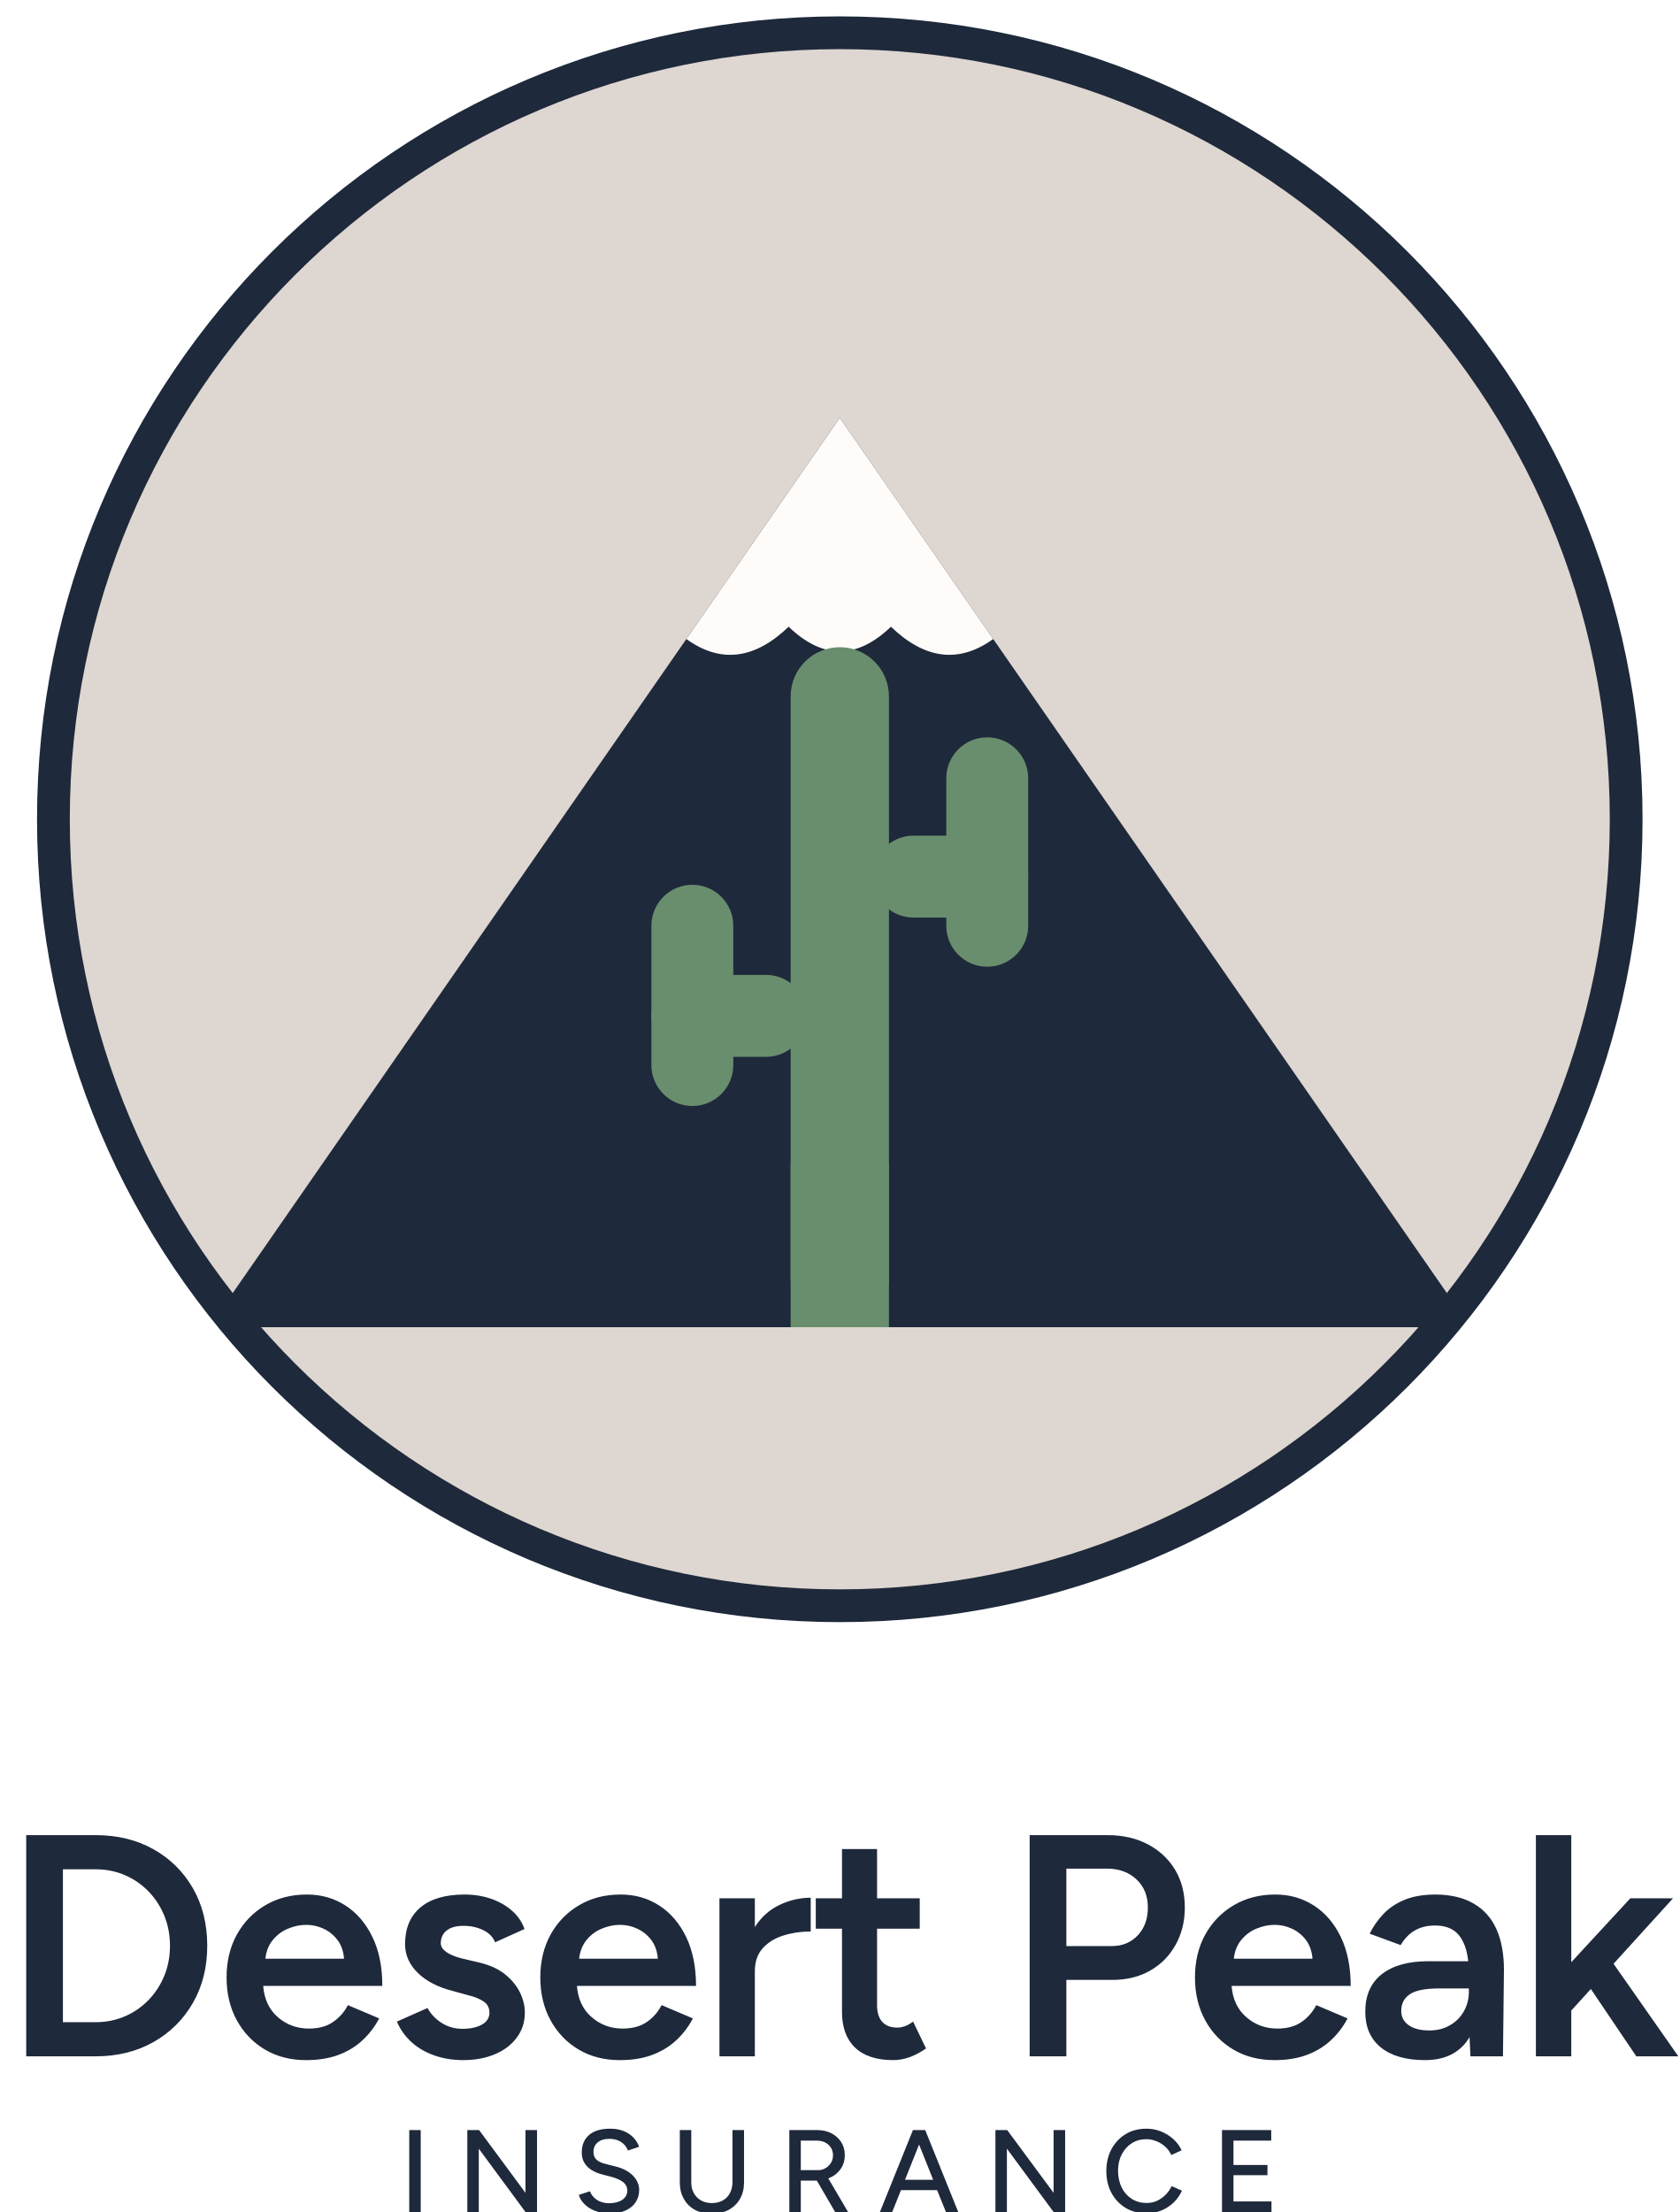
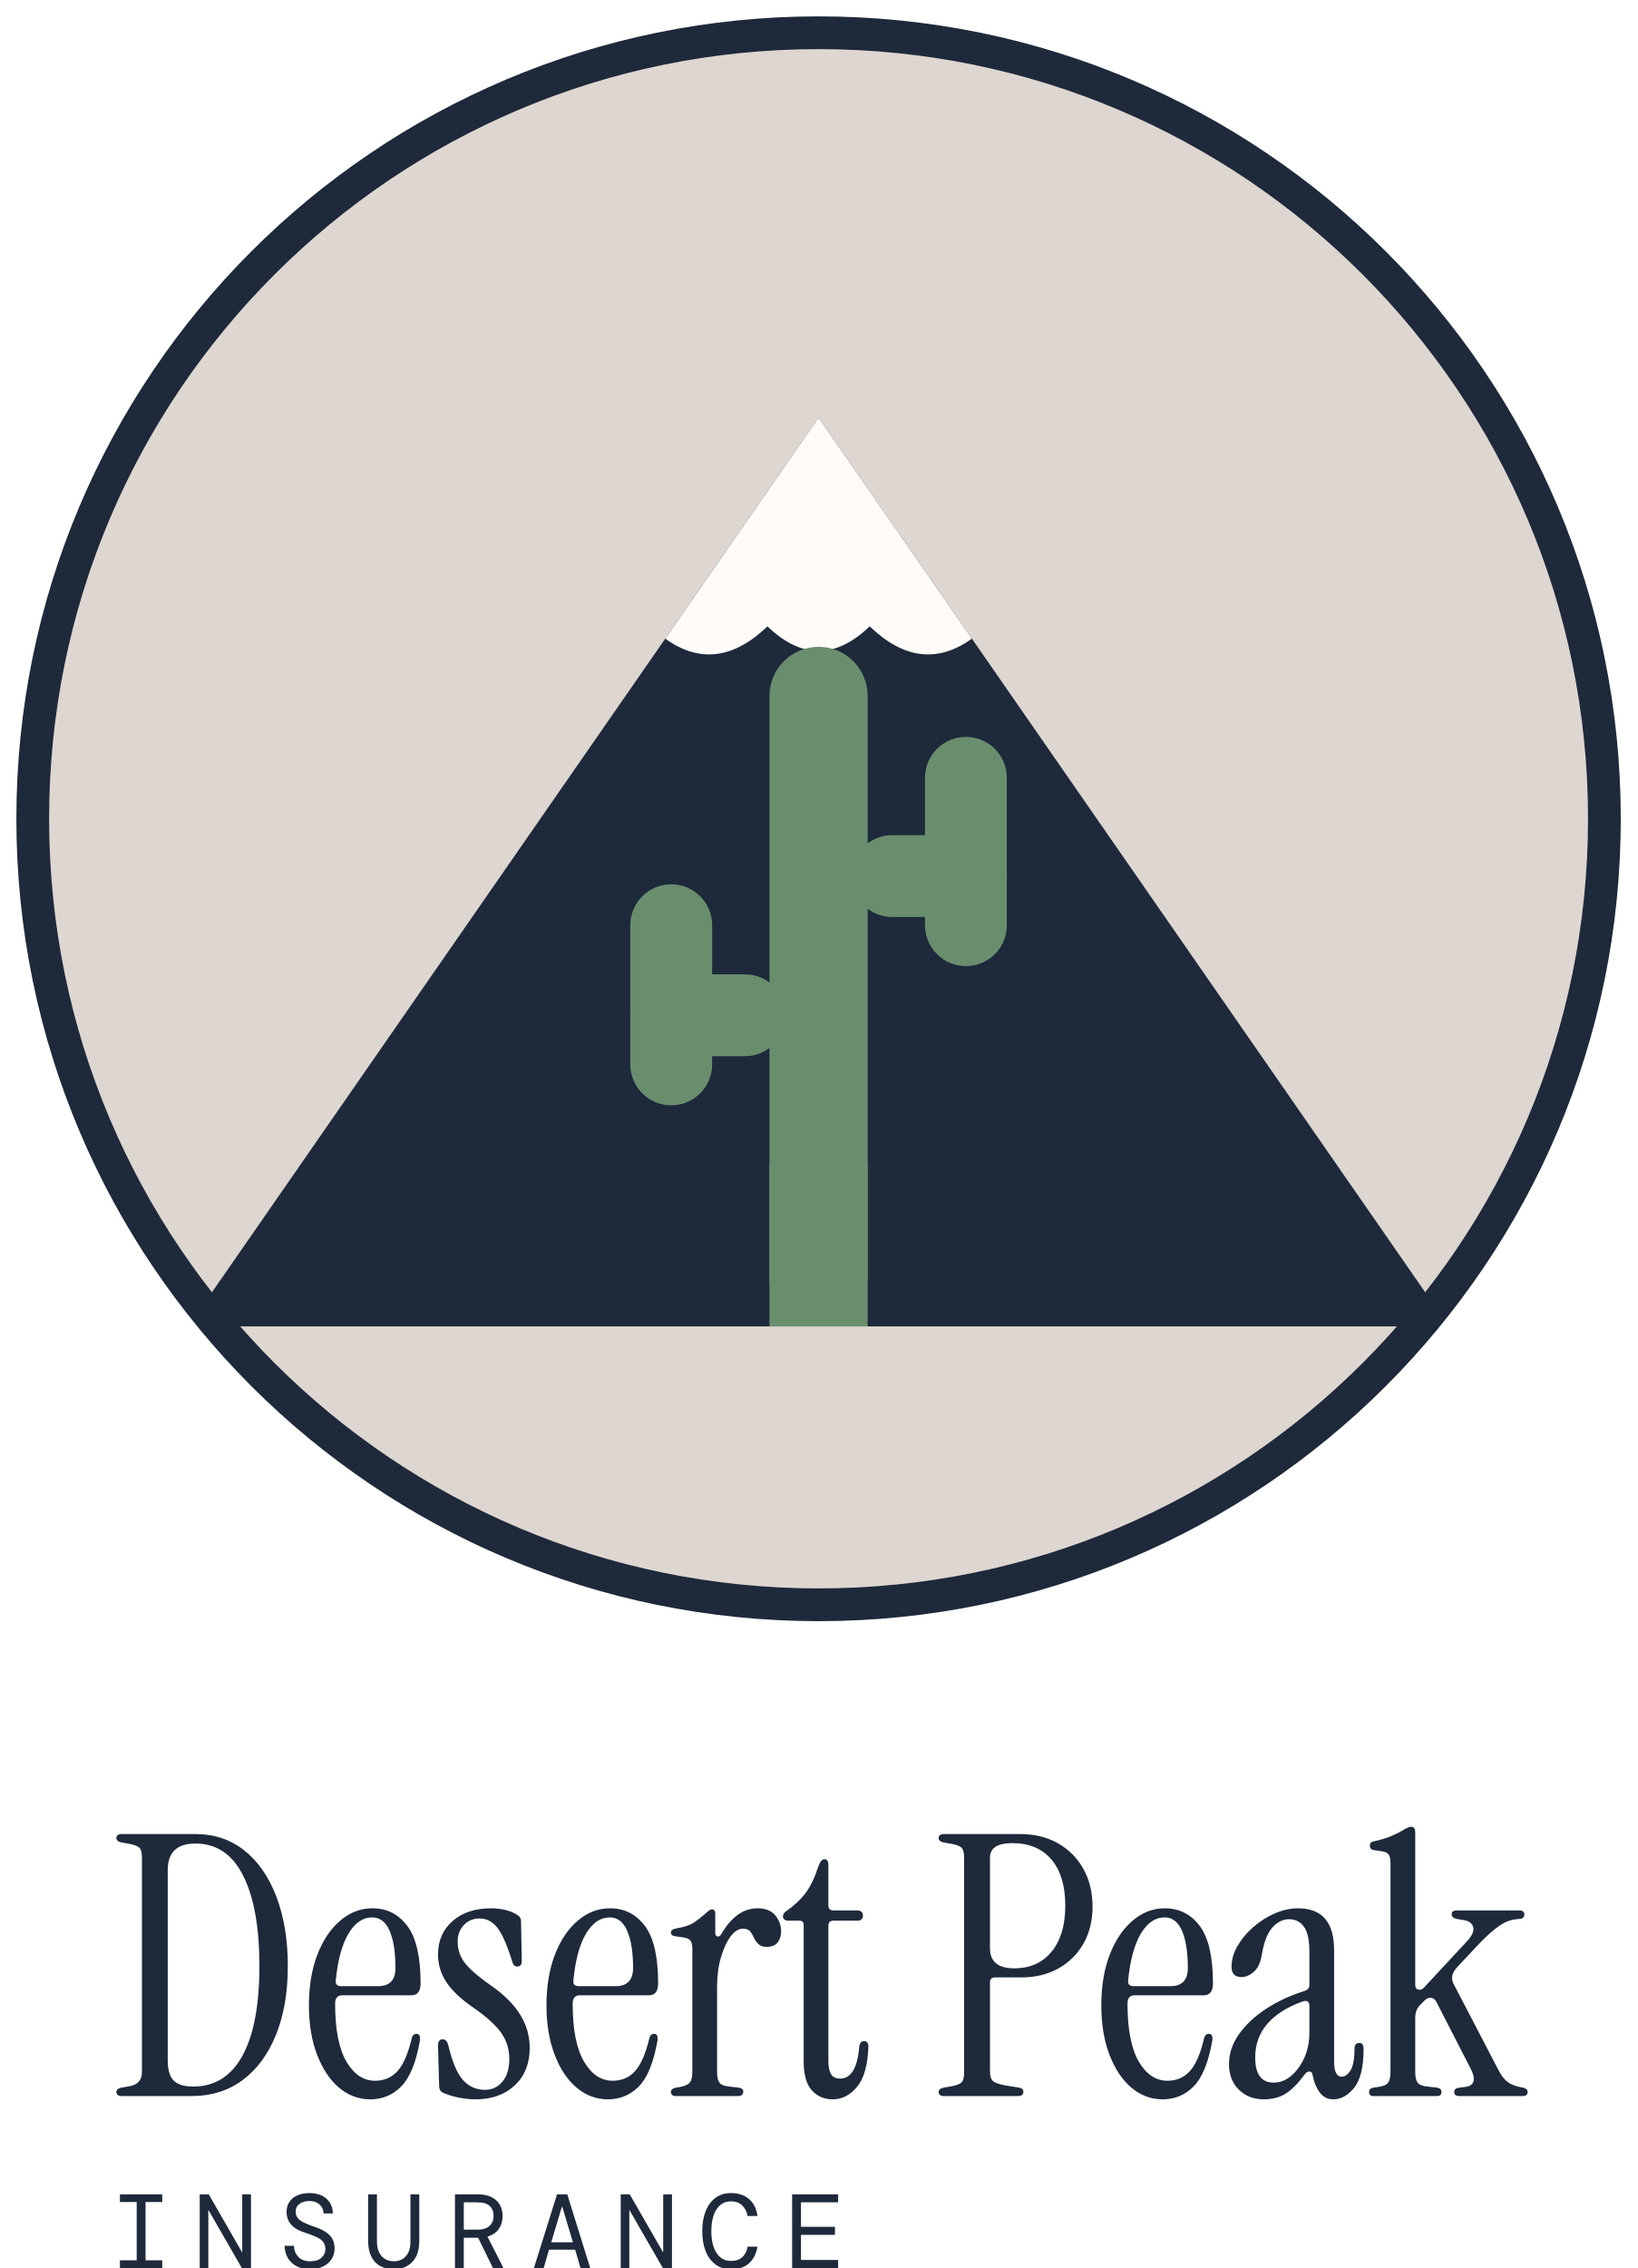
- <svg xmlns="http://www.w3.org/2000/svg" aria-labelledby="t" viewBox="0 0 205.05 270">
-   <g transform="translate(2.52)scale(.5)">
+ <svg xmlns="http://www.w3.org/2000/svg" aria-labelledby="t" viewBox="0 0 200 277">
+   <g transform="scale(.5)">
    <circle cx="200" cy="200" r="192" fill="#ded6d0" />
    <clipPath id="dpc">
      <circle cx="200" cy="200" r="192" />
    </clipPath>
    <g clip-path="url(#dpc)">
      <path fill="#1e293b" d="m200 102 154 222H46z" />
      <path fill="#fefbf9" d="m200 102 37.46 54q-12.49 9-24.97-3-12.49 12-24.98 0-12.48 12-24.97 3Z" />
      <g fill="#698e6e">
        <rect width="24" height="166" x="188" y="158" rx="12" />
        <path d="M188 284h24v40h-24z" />
        <rect width="20" height="56" x="226" y="180" rx="10" />
        <rect width="38" height="20" x="208" y="204" rx="10" />
        <rect width="20" height="54" x="154" y="216" rx="10" />
        <rect width="38" height="20" x="154" y="238" rx="10" />
      </g>
    </g>
    <circle cx="200" cy="200" r="192" fill="none" stroke="#1e293b" stroke-width="8" />
  </g>
-   <path fill="#1e293b" d="M3.2 251v-27h8.49q3.97 0 7.04 1.72 3.06 1.71 4.82 4.76 1.75 3.05 1.75 7.02 0 3.93-1.75 6.98-1.76 3.05-4.82 4.78T11.69 251Zm4.48-4.17h4.01q1.89 0 3.55-.71 1.65-.71 2.89-1.99 1.23-1.27 1.93-2.97.69-1.69.69-3.66t-.69-3.66-1.93-2.97-2.89-1.99-3.55-.71H7.68Zm29.66 4.63q-2.82 0-5-1.29t-3.43-3.57-1.25-5.24 1.27-5.25q1.27-2.27 3.49-3.57t5.07-1.29q2.59 0 4.67 1.33t3.3 3.84 1.21 5.98H32.13q.19 2.43 1.79 3.82t3.8 1.39q1.78 0 2.93-.8 1.16-.79 1.82-2.06l3.82 1.62q-.81 1.54-2.07 2.7t-2.97 1.78-3.91.61m-4.94-12.38H42q-.11-1.39-.81-2.29-.69-.91-1.69-1.37-1.01-.47-2.12-.47-1.08 0-2.18.45-1.1.44-1.87 1.37-.78.92-.93 2.31m24.15 12.38q-1.93 0-3.55-.58-1.62-.57-2.78-1.63-1.16-1.07-1.77-2.49l3.74-1.66q.58 1.08 1.71 1.81 1.14.73 2.53.73 1.5 0 2.41-.52t.91-1.44q0-.89-.7-1.37-.69-.48-1.96-.79l-1.82-.5q-2.74-.7-4.28-2.22t-1.54-3.49q0-2.9 1.87-4.48t5.38-1.58q1.77 0 3.26.52t2.56 1.47 1.51 2.22l-3.59 1.62q-.38-.97-1.46-1.49t-2.4-.52-2.04.56-.73 1.56q0 .58.65 1.06.66.48 1.89.79l2.28.54q1.89.47 3.08 1.45t1.78 2.2q.58 1.21.58 2.45 0 1.73-.99 3.04-.98 1.32-2.68 2.03-1.69.71-3.85.71m19.09 0q-2.82 0-5-1.29t-3.43-3.57-1.25-5.24 1.27-5.25q1.27-2.27 3.49-3.57t5.07-1.29q2.59 0 4.67 1.33t3.3 3.84q1.21 2.51 1.21 5.98H70.43q.19 2.43 1.8 3.82 1.6 1.39 3.79 1.39 1.78 0 2.94-.8 1.15-.79 1.81-2.06l3.82 1.62q-.81 1.54-2.07 2.7t-2.97 1.78-3.91.61m-4.94-12.38h9.61q-.12-1.39-.81-2.29t-1.7-1.37q-1-.47-2.12-.47-1.08 0-2.18.45-1.1.44-1.87 1.37-.77.92-.93 2.31M87.83 251v-19.29h4.32v3.51q1.15-1.81 3.01-2.7 1.85-.88 3.81-.88v4.12q-1.77 0-3.33.49-1.56.48-2.53 1.56t-.96 2.85V251Zm21.21.46q-3.05 0-4.65-1.52t-1.6-4.38v-10.14h-3.2v-3.71h3.2v-6.01h4.28v6.01h5.21v3.71h-5.21v9.33q0 1.35.64 2.05t1.87.69q.39 0 .85-.15.46-.16 1.04-.58l1.58 3.28q-1 .69-2 1.06-1.01.36-2.01.36m16.66-.46v-27h9.53q2.78 0 4.9 1.12t3.32 3.1q1.19 1.99 1.19 4.61 0 2.55-1.12 4.55-1.11 2.01-3.1 3.15t-4.61 1.14h-5.63V251Zm4.48-13.46h5.55q1.93 0 3.17-1.31 1.23-1.31 1.23-3.4 0-2.12-1.39-3.43t-3.59-1.31h-4.97Zm25.38 13.92q-2.82 0-5-1.29t-3.43-3.57-1.25-5.24 1.27-5.25q1.27-2.27 3.49-3.57t5.07-1.29q2.59 0 4.67 1.33t3.3 3.84q1.21 2.51 1.21 5.98h-14.54q.19 2.43 1.8 3.82 1.6 1.39 3.79 1.39 1.78 0 2.94-.8 1.15-.79 1.81-2.06l3.82 1.62q-.81 1.54-2.07 2.7t-2.97 1.78-3.91.61m-4.94-12.38h9.61q-.12-1.39-.81-2.29t-1.7-1.37-2.12-.47q-1.08 0-2.18.45-1.1.44-1.87 1.37-.77.92-.93 2.31m23.34 12.38q-3.47 0-5.38-1.54t-1.91-4.36q0-3.01 2.02-4.59t5.65-1.58h4.9q-.23-2.12-1.19-3.24-.97-1.12-2.86-1.12-1.39 0-2.43.58t-1.77 1.81l-3.78-1.39q.61-1.27 1.64-2.37t2.58-1.75 3.76-.66q2.82 0 4.71 1.1t2.79 3.14q.91 2.05.91 4.94l-.12 10.57h-3.97l-.11-2.35q-.78 1.35-2.14 2.08-1.37.73-3.3.73m.54-3.62q1.42 0 2.52-.64t1.7-1.72.6-2.39v-.38h-3.59q-2.58 0-3.62.71-1.05.71-1.05 2.03 0 1.11.91 1.75t2.53.64m13 3.16v-27h4.32v15.51l7.21-7.8h5.21l-7.26 7.99 7.91 11.3h-5.13l-5.55-8.22-2.39 2.63V251ZM49.96 270v-10h1.4v10Zm7.09 0v-10h1.44l5.66 7.66V260h1.41v10h-1.41l-5.7-7.73V270Zm17.43.17q-.8 0-1.45-.18-.65-.19-1.13-.51t-.8-.72q-.31-.4-.44-.85l1.36-.44q.21.59.81 1.02.6.42 1.47.44 1.06 0 1.67-.42t.61-1.12q0-.65-.53-1.05t-1.4-.63l-1.16-.3q-.69-.18-1.25-.52t-.89-.88q-.33-.52-.33-1.27 0-1.37.89-2.14t2.58-.77q.97 0 1.69.31.71.3 1.17.8.47.5.67 1.1l-1.36.46q-.24-.64-.83-1.04-.58-.39-1.44-.39-.9 0-1.42.43t-.52 1.17q0 .63.4.97t1.1.5l1.15.29q1.4.34 2.17 1.13.76.8.76 1.74 0 .81-.4 1.46t-1.2 1.03-1.95.38m12.4.04q-1.16 0-2.04-.47-.88-.48-1.36-1.35-.49-.86-.49-1.99V260h1.4v6.4q0 .74.32 1.31t.89.89q.56.31 1.3.31.75 0 1.32-.31t.88-.89.32-1.31V260h1.41v6.4q0 1.13-.49 1.99t-1.39 1.35q-.89.47-2.07.47m9.48-.21v-10h3.37q1 0 1.77.39.76.4 1.2 1.09t.43 1.61q0 .98-.55 1.72-.56.75-1.46 1.09l2.41 4.1h-1.58l-2.23-3.83h-1.96V270Zm1.4-5.11h2.1q.52 0 .92-.24t.66-.64q.25-.41.25-.92 0-.8-.56-1.3-.55-.5-1.44-.5h-1.93Zm9.66 5.11 4.03-10h1.5l4.03 10h-1.5l-1.08-2.67h-4.41l-1.07 2.67Zm3.06-3.93h3.44l-1.72-4.3Zm11.04 3.93v-10h1.44l5.66 7.66V260h1.41v10h-1.41l-5.7-7.73V270Zm18.46.17q-1.43 0-2.55-.66-1.11-.67-1.74-1.83t-.63-2.68q0-1.51.63-2.68.63-1.16 1.73-1.83 1.1-.66 2.53-.66.93 0 1.77.33.84.34 1.51.93.66.6 1.02 1.38l-1.26.57q-.27-.58-.74-1.01t-1.07-.67-1.23-.25q-1 0-1.79.5-.78.5-1.23 1.38t-.44 2.01.45 2.03q.45.88 1.24 1.38.8.49 1.81.49.66 0 1.24-.26.59-.27 1.05-.73.47-.47.75-1.07l1.26.56q-.36.81-1.01 1.44-.66.63-1.51.98t-1.79.35m9.2-.17v-10h6.01v1.29h-4.61v2.97h4.15v1.25h-4.15v3.2h4.64V270Z" data-logo="wordmark.svg" />
+   <path fill="#1e293b" d="M14.89 256q-.67 0-.67-.49 0-.4.58-.53l1.02-.18q1.52-.27 1.52-1.73v-26.14q0-.93-.29-1.24t-1.23-.49l-1.02-.18q-.58-.13-.58-.53 0-.49.67-.49h8.98q3.47 0 6 2.02t3.91 5.67 1.38 8.44q0 4.85-1.45 8.4-1.44 3.56-4.06 5.51-2.63 1.96-6.23 1.96Zm8.71-1.16q3.96 0 6.02-3.77 2.07-3.78 2.07-10.94 0-7.11-1.98-11.04-1.97-3.93-5.84-3.93-3.38 0-3.38 3.24v23.2q0 1.78.73 2.51.74.73 2.38.73m21.65 1.56q-2.14 0-3.83-1.42-1.68-1.42-2.68-4.02t-1-6.03q0-3.51 1.02-6.17t2.8-4.18 3.95-1.51q2.63 0 4.25 2.15 1.62 2.16 1.62 7 0 1.47-1.11 1.47h-8.45q-.88 0-.88 1.02 0 4.71 1.37 7.07 1.38 2.35 3.51 2.35 1.69 0 2.76-1.2t1.73-4.04q.14-.49.58-.49.53 0 .4.89-.71 3.95-2.27 5.53-1.55 1.58-3.77 1.58m-3.56-13.82h4.49q2.13 0 2.13-2.22 0-2.89-.71-4.54-.71-1.64-2.13-1.64-1.73 0-2.91 2t-1.54 5.69q-.08.71.67.71m16.4 13.82q-1.02 0-2.18-.24-1.15-.25-1.86-.6-.4-.23-.4-.76l-.14-4.98q0-.75.58-.75.49 0 .67.71.75 3.15 1.84 4.31t2.65 1.15q1.29 0 2.13-1t.84-2.77-.97-3.16-3.29-3.02q-2.31-1.56-3.38-3.13-1.07-1.58-1.07-3.45 0-2.53 1.78-4.09 1.78-1.55 4.71-1.55.89 0 1.74.2.84.2 1.51.64.4.27.4.71l.09 4.89q0 .67-.54.67-.31 0-.44-.2-.14-.2-.22-.51-.89-2.89-1.78-4.03-.89-1.13-2.18-1.13-1.16 0-1.91.8-.76.8-.76 2 0 1.56.94 2.71.93 1.16 3.37 2.85 2.23 1.6 3.36 3.44 1.13 1.85 1.13 4.02 0 2.85-1.82 4.56t-4.8 1.71m16.18 0q-2.13 0-3.82-1.42t-2.69-4.02-1-6.03q0-3.51 1.02-6.17t2.8-4.18 3.96-1.51q2.62 0 4.24 2.15 1.62 2.16 1.62 7 0 1.47-1.11 1.47h-8.44q-.89 0-.89 1.02 0 4.71 1.38 7.07 1.37 2.35 3.51 2.35 1.69 0 2.75-1.2 1.07-1.2 1.74-4.04.13-.49.57-.49.54 0 .4.89-.71 3.95-2.26 5.53-1.56 1.58-3.78 1.58m-3.56-13.82h4.49q2.14 0 2.14-2.22 0-2.89-.72-4.54-.71-1.64-2.13-1.64-1.73 0-2.91 2t-1.53 5.69q-.09.71.66.71m17.43-6.4q1.82-3.11 4.4-3.11 1.46 0 2.17.86.71.87.71 1.94 0 .84-.42 1.37t-1.31.54q-.71 0-1.04-.34-.34-.33-.54-.77-.2-.45-.46-.78-.27-.33-.89-.33-.8 0-1.51.95-.71.96-1.18 2.56t-.47 3.64v10.31q0 .94.29 1.34t1.22.48l1.2.14q.49.09.49.49 0 .53-.66.53h-7.52q-.66 0-.66-.49 0-.4.58-.53l.53-.09q.93-.18 1.22-.56.29-.37.29-1.31v-14.93q0-.8-.24-1.09-.25-.29-.87-.38l-.93-.13q-.58-.05-.58-.49 0-.36.71-.49 1.38-.22 2.11-.71t1.53-1.2q.4-.4.67-.4.4 0 .4.53v2.4q0 .31.27.38.26.07.49-.33m13.6 20.22q-1.56 0-2.56-1.09t-1-3.58v-16.62q0-.53-.53-.53h-1.29q-.71 0-.71-.54 0-.35.4-.62 1.46-1.02 2.35-2.2t1.56-3.22q.31-.93.75-.93.49 0 .49.71v4.93q0 .62.62.62h2.89q.71 0 .71.63 0 .62-.71.62h-2.89q-.62 0-.62.62v16.58q0 .98.31 1.53.31.56 1.16.56.93 0 1.53-.94t.78-3.02q.09-.62.58-.62.53 0 .53.67-.13 3.42-1.4 4.93t-2.95 1.51m13.6-.4q-.67 0-.67-.49 0-.4.58-.53l1.02-.18q.93-.18 1.22-.49t.29-1.24v-26.14q0-.93-.29-1.24t-1.22-.49l-1.02-.18q-.58-.13-.58-.53 0-.49.67-.49h9.28q2.63 0 4.63 1.13 2 1.14 3.11 3.14t1.11 4.62q0 2.53-1.11 4.49-1.11 1.95-3.07 3.04t-4.53 1.09h-3.2q-.62 0-.62.62v10.76q0 .93.35 1.27.36.33 1.6.55l1.65.27q.48.09.48.49 0 .53-.66.53Zm5.6-18.04q0 2.44 2.97 2.44 2.89 0 4.56-2.04t1.67-5.6q0-3.65-1.69-5.65t-4.8-2q-2.71 0-2.71 1.78Zm21.11 18.44q-2.14 0-3.83-1.42-1.68-1.42-2.68-4.02t-1-6.03q0-3.51 1.02-6.17t2.8-4.18 3.95-1.51q2.63 0 4.25 2.15 1.62 2.16 1.62 7 0 1.47-1.11 1.47h-8.45q-.88 0-.88 1.02 0 4.71 1.37 7.07 1.38 2.35 3.51 2.35 1.69 0 2.76-1.2t1.73-4.04q.14-.49.58-.49.53 0 .4.89-.71 3.95-2.27 5.53-1.55 1.58-3.77 1.58m-3.56-13.82h4.49q2.13 0 2.13-2.22 0-2.89-.71-4.54-.71-1.64-2.13-1.64-1.73 0-2.91 2t-1.54 5.69q-.08.71.67.71m15.91 13.82q-1.86 0-3.06-1.18t-1.2-3.13q0-1.91 1.2-3.62t3.28-3.09 4.76-2.22q.58-.18.58-.76v-4.04q0-2.14-.67-3.05t-1.82-.91q-1.11 0-2.02 1t-1.31 3.36q-.23 1.42-.96 2.06t-1.49.65q-1.24 0-1.24-1.25 0-1.29.73-2.55.73-1.27 1.93-2.31 1.2-1.05 2.63-1.67 1.42-.62 2.84-.62 4.4 0 4.4 5.11v13.6q0 1.86.93 1.86.58 0 1.07-.77.49-.78.49-2.65 0-.71.58-.71.53 0 .53.76 0 3.24-1.13 4.69-1.14 1.44-2.56 1.44-1.07 0-1.69-.87-.62-.86-.84-2.06-.05-.45-.38-.47t-.64.42q-1.07 1.47-2.18 2.22t-2.76.76m1.2-2.04q1.16 0 2.14-.83.97-.82 1.6-2.2.62-1.37.62-3.11v-3.24q0-.85-.94-.49-2.71.98-4.2 2.69-1.48 1.71-1.48 4.11 0 3.07 2.26 3.07m12.18 1.64q-.53 0-.53-.49 0-.44.49-.53l.62-.09q.93-.13 1.22-.53t.29-1.34v-25.46q0-.8-.25-1.09-.24-.29-.86-.38l-.94-.13q-.48-.09-.48-.54 0-.44.48-.53 1.25-.27 2.09-.62.85-.36 1.43-.71.71-.45 1.06-.45.49 0 .49.71v18.62q0 .45.38.56t.73-.29l5.2-5.6q.94-1.02.78-1.71t-1.04-.87l-1.03-.17q-.57-.14-.57-.58 0-.45.62-.45h7.64q.62 0 .62.49t-.57.54l-.4.04q-1.03.09-2.05.78t-2.44 2.15l-2.76 2.94q-.93 1.02-.44 2l5.6 10.75q.49.89 1.06 1.29t1.43.58l.44.09q.53.13.53.53 0 .49-.62.49h-7.73q-.62 0-.62-.49 0-.44.57-.53l.76-.09q1.69-.22.71-2.18l-4.22-8.22q-.22-.45-.65-.49-.42-.04-.77.31l-.49.49q-.4.4-.54.8-.13.4-.13.89v6.53q0 .94.29 1.34t1.22.48l1.2.14q.49.09.49.53 0 .49-.53.49ZM14.65 277v-.94h2.05v-7.12h-2.05V268h5.17v.94h-2.04v7.12h2.04v.94Zm9.75 0v-9h1.1l4.09 7.11V268h1.07v9h-1.12l-4.09-7.11V277Zm13.5.15q-.95 0-1.65-.36t-1.08-1-.4-1.5h1.14q.01.77.52 1.33.5.56 1.47.56.89 0 1.37-.43t.48-1.04q0-.5-.23-.84t-.75-.6-1.4-.55q-1.23-.37-1.8-1.02-.56-.64-.56-1.59 0-.64.33-1.16t.96-.81 1.53-.29q.85 0 1.49.31.64.32.99.88t.35 1.3h-1.13q0-.36-.19-.71t-.58-.58-.98-.23q-.7 0-1.18.34t-.48.94q0 .45.22.75.21.31.7.56t1.32.54q.79.25 1.35.6.55.34.86.84t.3 1.24q0 .74-.37 1.3-.38.57-1.05.9-.66.32-1.55.32m10.18 0q-.9 0-1.6-.37t-1.1-1.14-.41-1.92V268h1.08v5.76q0 1.16.57 1.79t1.49.63 1.48-.63.55-1.79V268h1.08v5.72q0 1.16-.41 1.92-.41.77-1.12 1.14t-1.61.37m7.5-.15v-9h2.76q1.04 0 1.72.35t1.01.94q.33.6.33 1.36 0 .89-.45 1.56-.46.68-1.4.95L61.5 277h-1.28l-1.81-3.69h-1.75V277Zm1.08-4.68h1.64q1.03 0 1.51-.47.49-.47.49-1.2 0-.77-.47-1.22t-1.54-.45h-1.63Zm8.57 4.68 2.82-9h1.25l2.8 9h-1.18l-.66-2.24h-3.19l-.65 2.24Zm3.41-7.48-1.3 4.34h2.65l-1.3-4.34Zm7.19 7.48v-9h1.1l4.09 7.11V268h1.07v9h-1.12l-4.09-7.11V277Zm13.47.15q-1.09 0-1.88-.57-.79-.58-1.21-1.62-.42-1.05-.42-2.46 0-1.4.42-2.45t1.21-1.63 1.88-.57q1.39 0 2.24.76.85.77.99 2.04h-1.2q-.13-.76-.64-1.27-.51-.52-1.39-.52-1.12 0-1.76.97t-.64 2.67.64 2.67 1.76.97q.91 0 1.41-.49t.62-1.26h1.2q-.21 1.29-1.02 2.03t-2.21.73m7.47-.15v-9h5.62v.98h-4.54v2.99H102v.98h-4.15v3.07h4.54v.98Z" data-logo="wordmark.svg" />
</svg>
